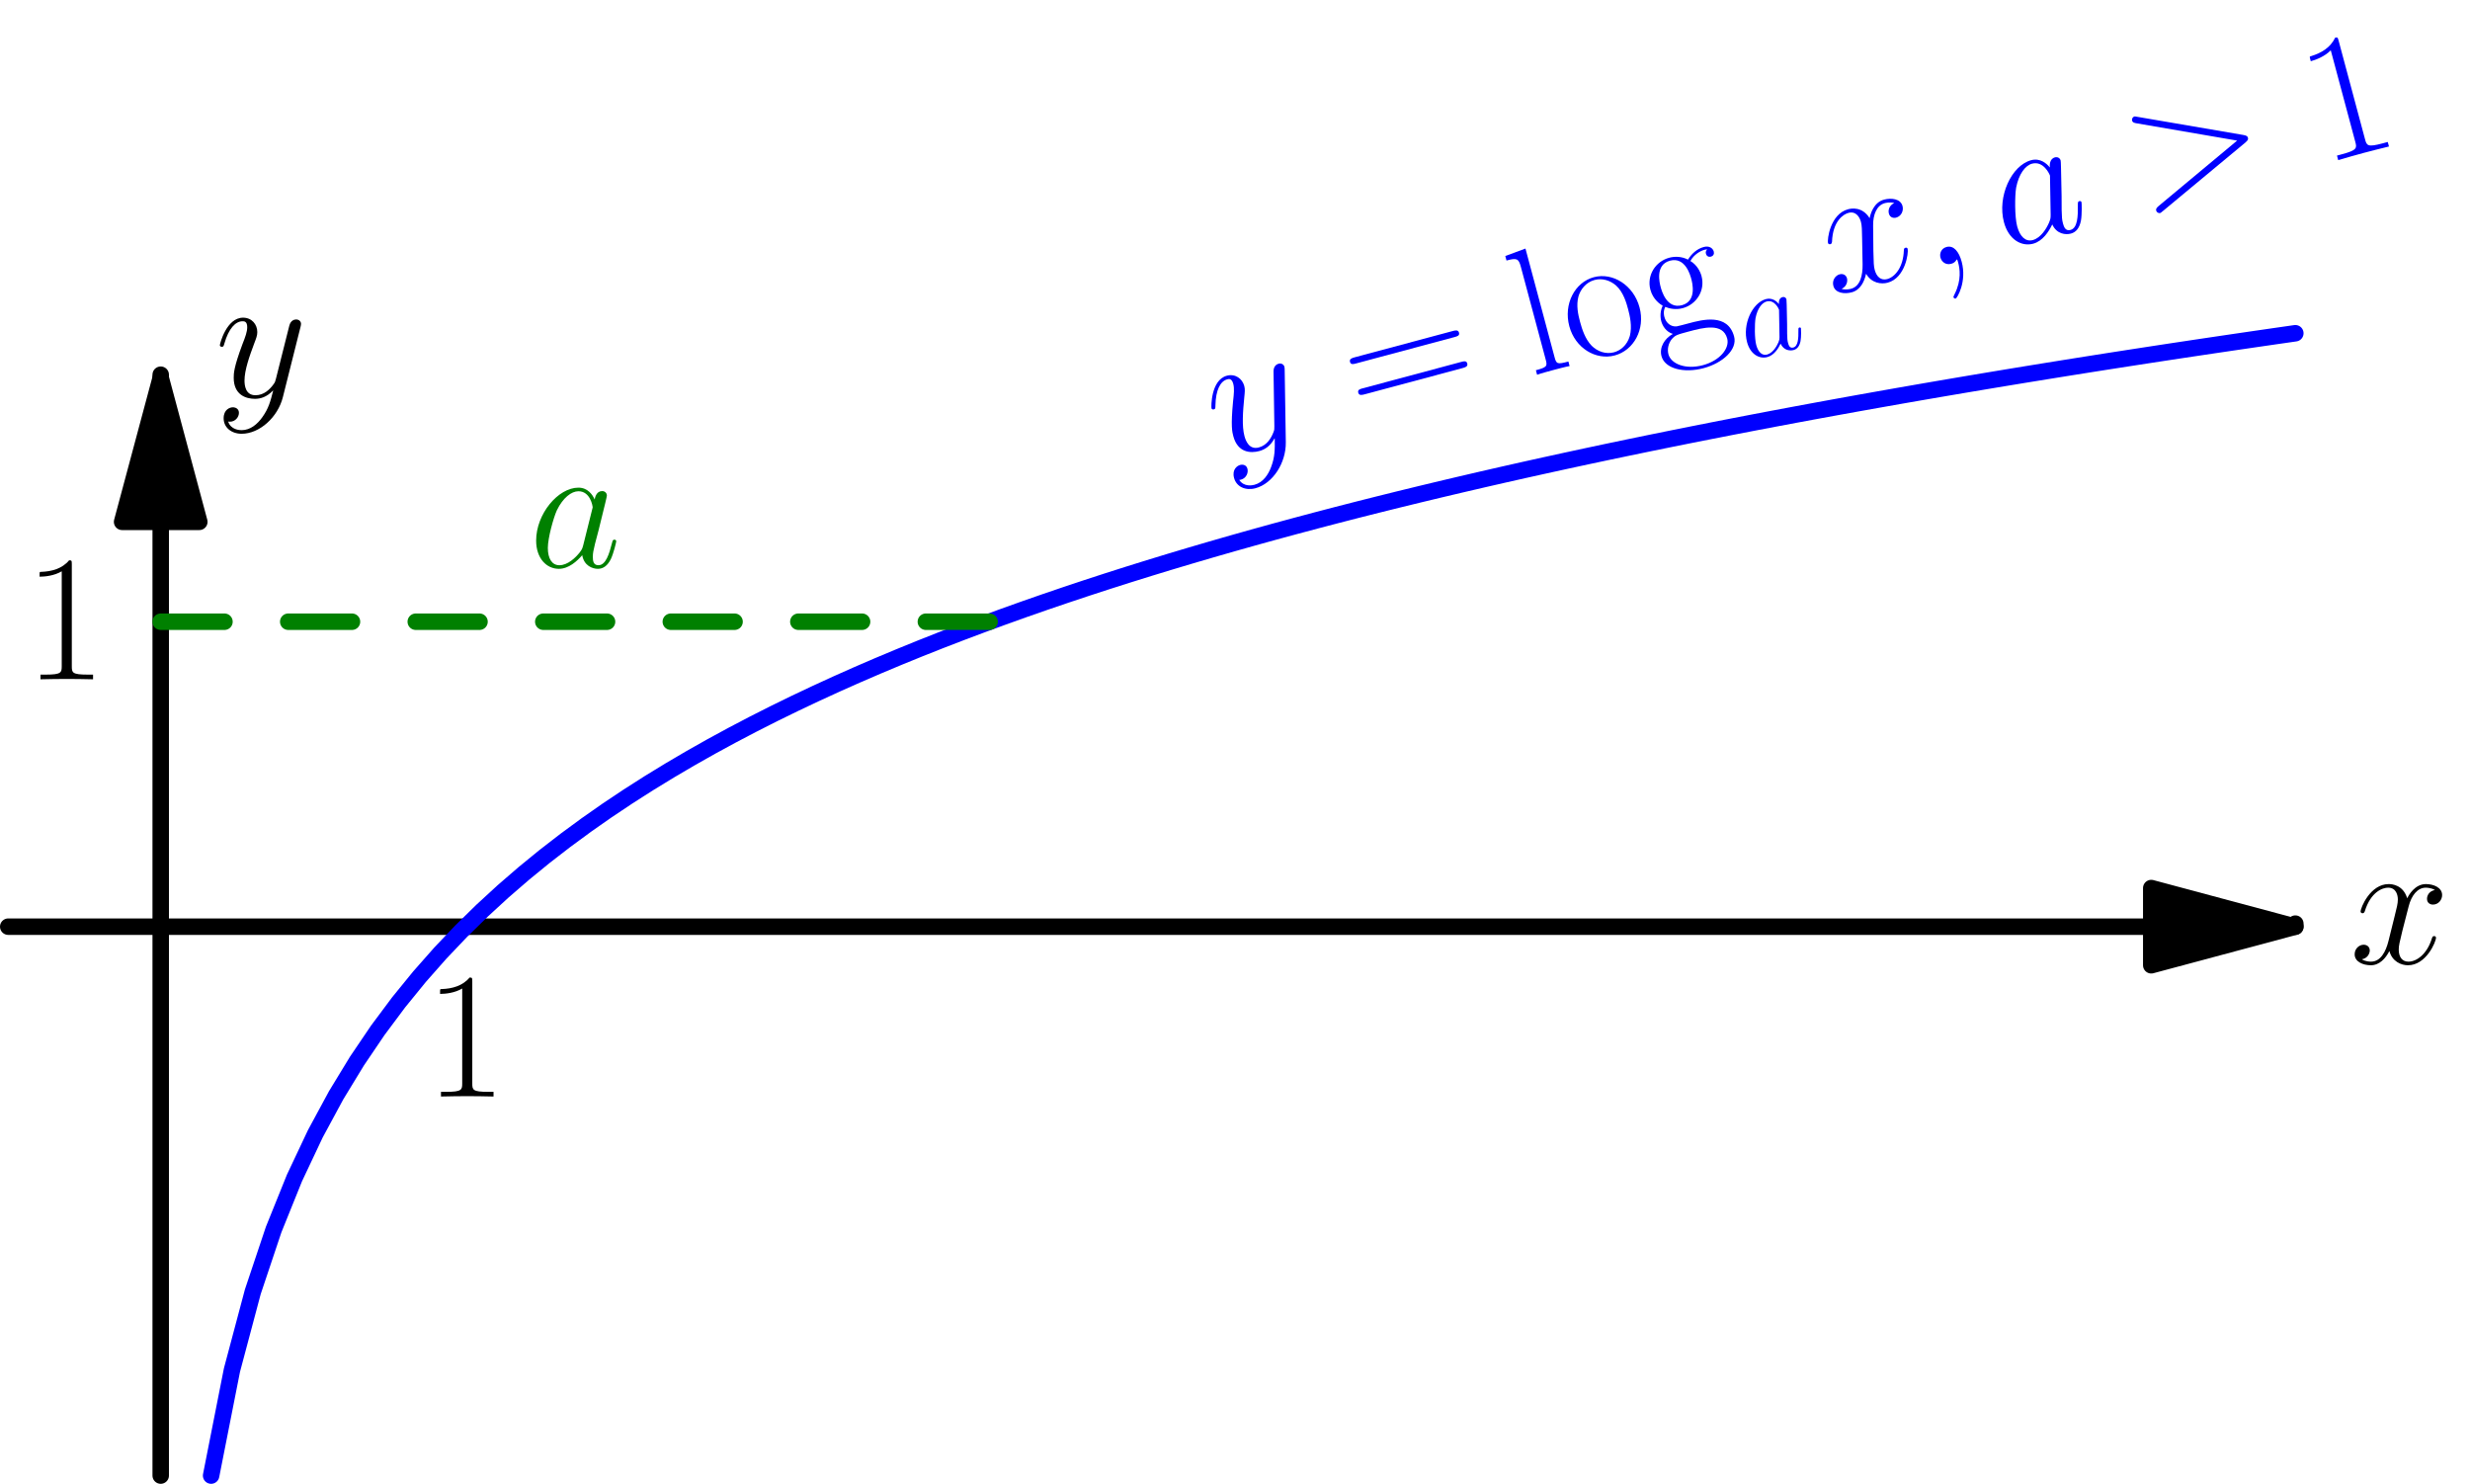
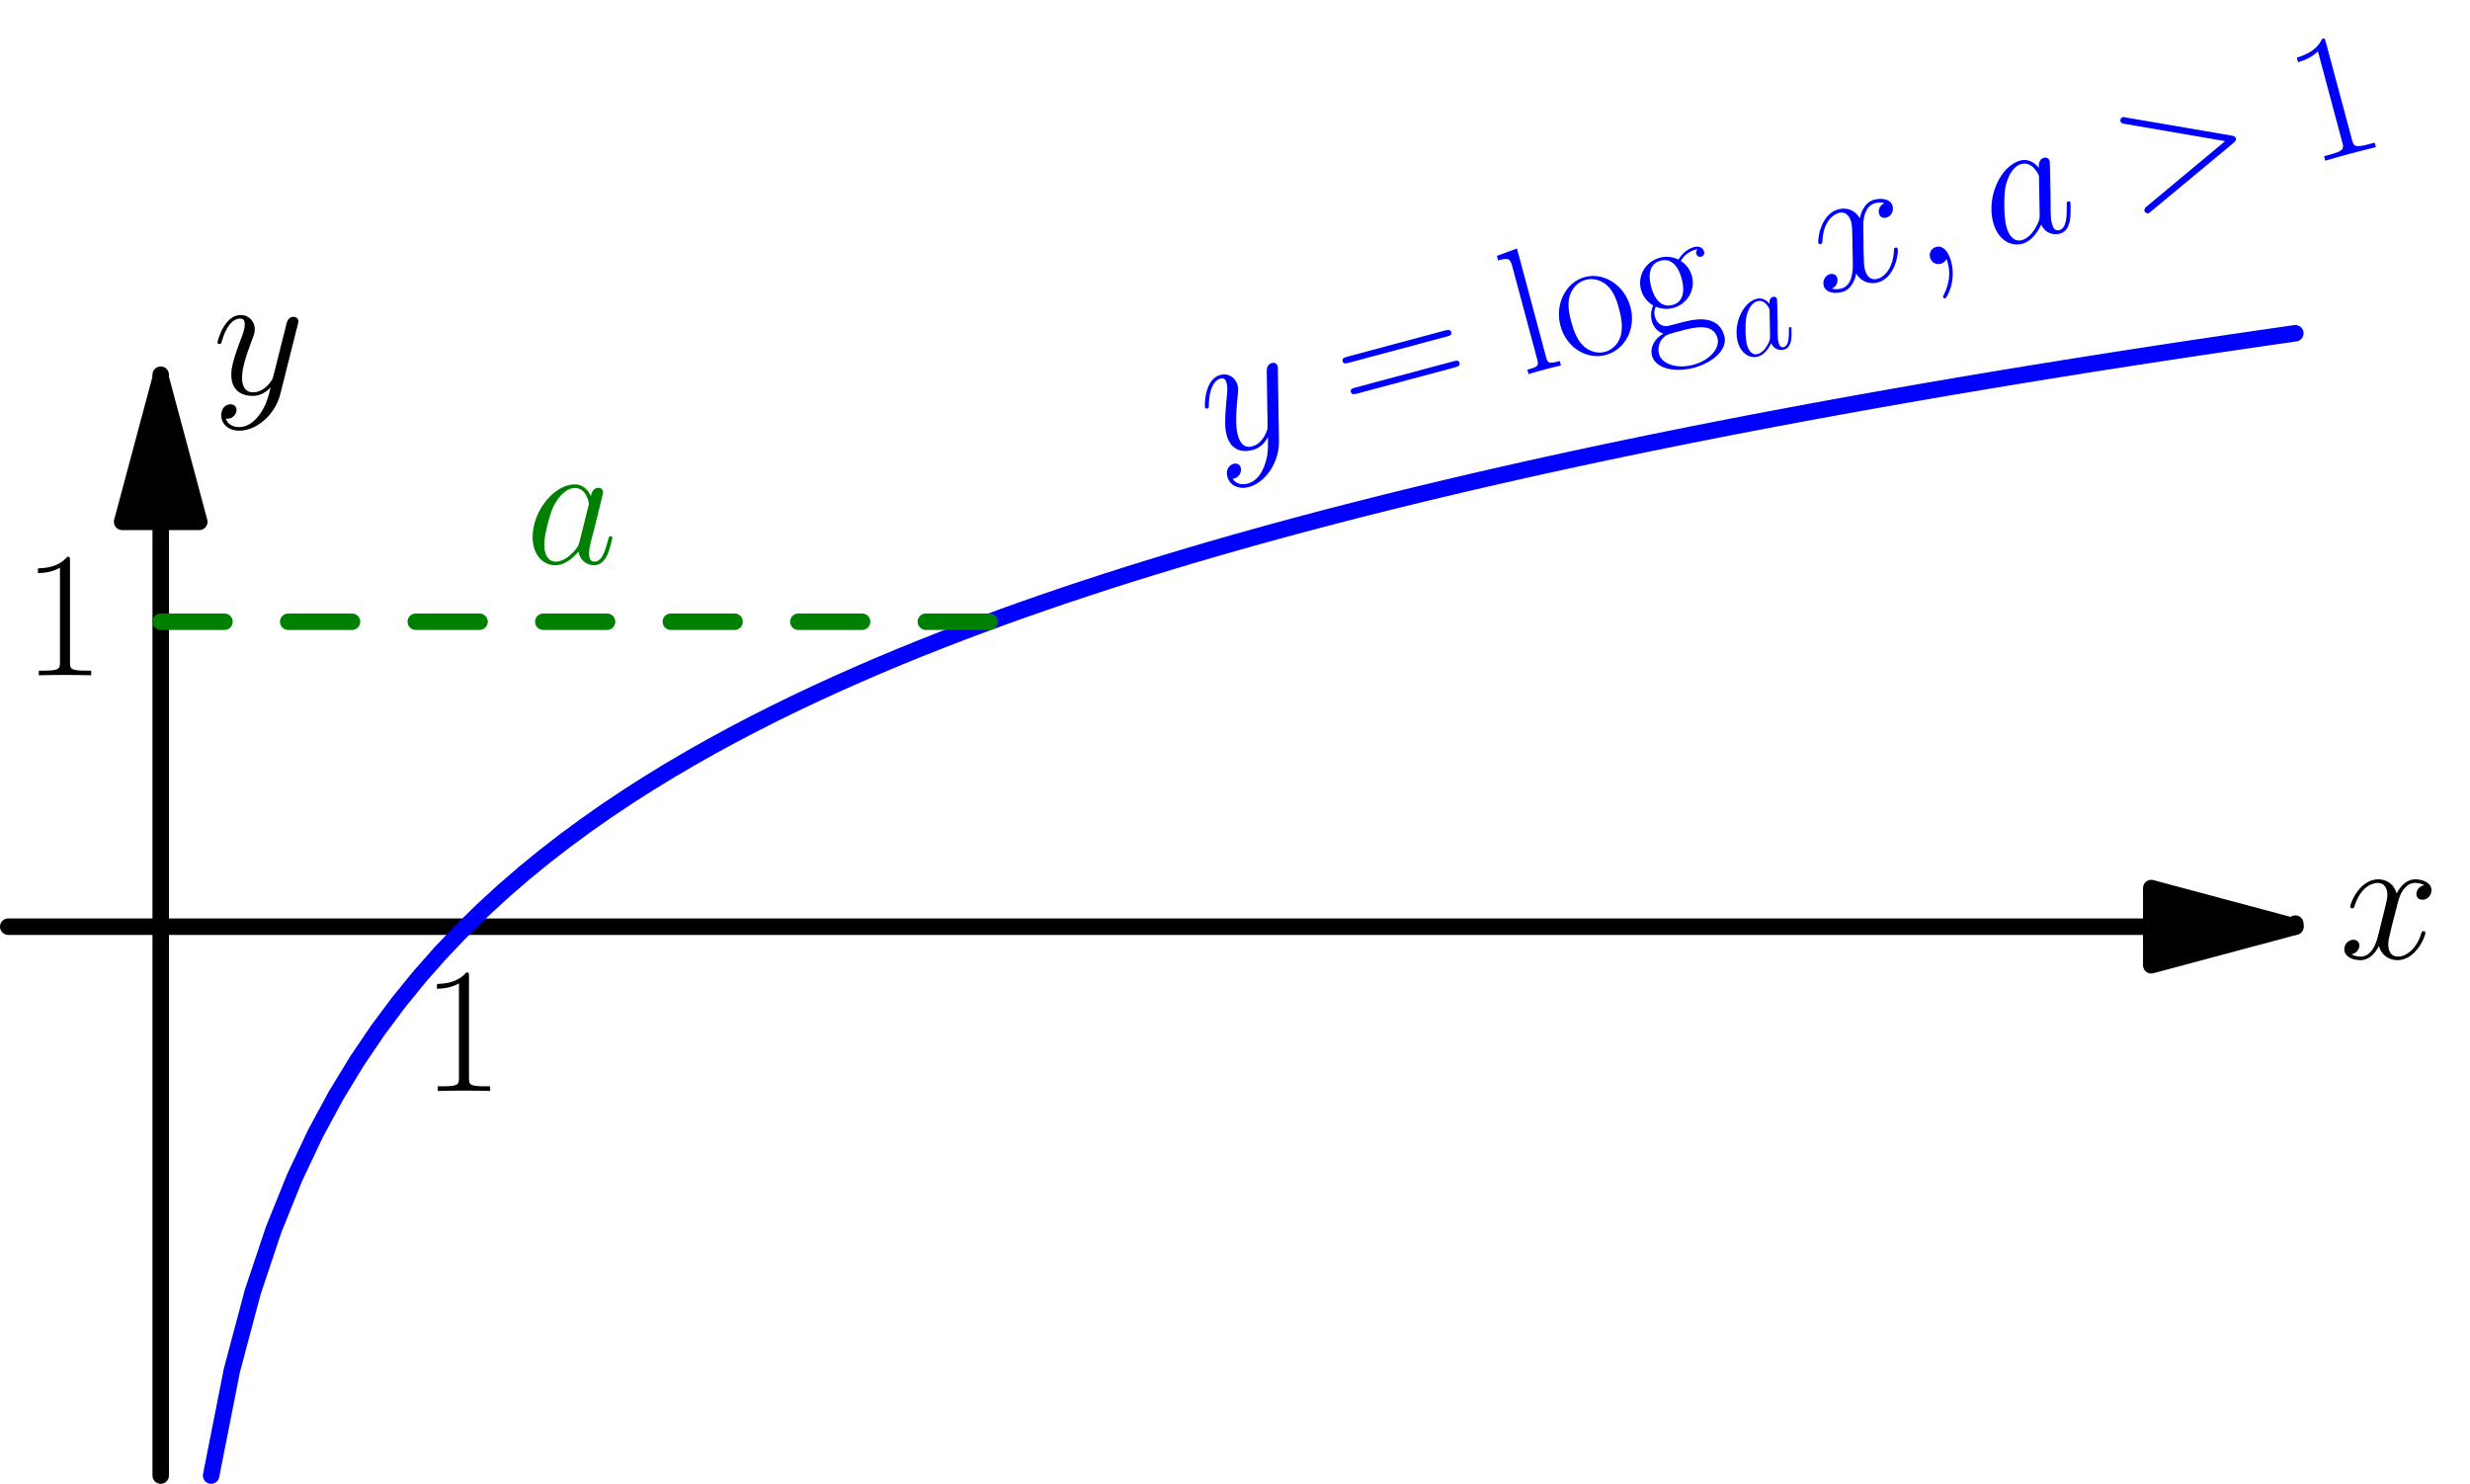
- <svg xmlns="http://www.w3.org/2000/svg" xmlns:xlink="http://www.w3.org/1999/xlink" height="204.341pt" version="1.1" viewBox="56.409 53.858 340.158 204.341" width="340.158pt">
+ <svg xmlns="http://www.w3.org/2000/svg" xmlns:xlink="http://www.w3.org/1999/xlink" height="205.107pt" version="1.1" viewBox="56.621 54.06 341.433 205.107" width="341.433pt">
  <defs>
-     <path d="M4.852 0.1C4.852 -1.344 4.379 -2.413 3.359 -2.413C2.563 -2.413 2.165 -1.766 2.165 -1.219S2.538 0 3.384 0C3.707 0 3.981 -0.1 4.205 -0.323C4.254 -0.373 4.279 -0.373 4.304 -0.373C4.354 -0.373 4.354 -0.025 4.354 0.1C4.354 0.921 4.205 2.538 2.762 4.155C2.488 4.454 2.488 4.503 2.488 4.553C2.488 4.677 2.612 4.802 2.737 4.802C2.936 4.802 4.852 2.961 4.852 0.1Z" id="g0-59" />
-     <path d="M16.396 -5.673C16.869 -5.897 16.893 -6.046 16.893 -6.22C16.893 -6.369 16.844 -6.543 16.396 -6.742L2.936 -12.938C2.612 -13.087 2.563 -13.112 2.513 -13.112C2.214 -13.112 2.04 -12.863 2.04 -12.664C2.04 -12.365 2.239 -12.266 2.563 -12.117L15.351 -6.22L2.538 -0.299C2.04 -0.075 2.04 0.1 2.04 0.249C2.04 0.448 2.214 0.697 2.513 0.697C2.563 0.697 2.588 0.672 2.936 0.522L16.396 -5.673Z" id="g0-62" />
-     <path d="M7.489 -2.961C7.364 -2.538 7.364 -2.488 7.016 -2.015C6.469 -1.319 5.374 -0.249 4.205 -0.249C3.185 -0.249 2.612 -1.169 2.612 -2.637C2.612 -4.006 3.384 -6.792 3.856 -7.837C4.702 -9.579 5.872 -10.475 6.842 -10.475C8.484 -10.475 8.808 -8.434 8.808 -8.235C8.808 -8.21 8.733 -7.887 8.708 -7.837L7.489 -2.961ZM9.081 -9.33C8.808 -9.977 8.136 -10.972 6.842 -10.972C4.031 -10.972 0.995 -7.34 0.995 -3.657C0.995 -1.194 2.438 0.249 4.13 0.249C5.498 0.249 6.668 -0.821 7.364 -1.642C7.613 -0.174 8.783 0.249 9.529 0.249S10.873 -0.199 11.32 -1.095C11.719 -1.941 12.067 -3.458 12.067 -3.558C12.067 -3.682 11.967 -3.782 11.818 -3.782C11.594 -3.782 11.569 -3.657 11.47 -3.284C11.097 -1.816 10.624 -0.249 9.604 -0.249C8.882 -0.249 8.832 -0.896 8.832 -1.393C8.832 -1.966 8.907 -2.239 9.131 -3.21C9.305 -3.832 9.43 -4.379 9.629 -5.1C10.549 -8.832 10.773 -9.728 10.773 -9.877C10.773 -10.226 10.499 -10.499 10.126 -10.499C9.33 -10.499 9.131 -9.629 9.081 -9.33Z" id="g0-97" />
-     <path d="M11.793 -10.151C10.997 -10.002 10.698 -9.405 10.698 -8.932C10.698 -8.335 11.171 -8.136 11.519 -8.136C12.266 -8.136 12.788 -8.783 12.788 -9.454C12.788 -10.499 11.594 -10.972 10.549 -10.972C9.031 -10.972 8.186 -9.479 7.962 -9.007C7.389 -10.873 5.847 -10.972 5.399 -10.972C2.861 -10.972 1.518 -7.713 1.518 -7.165C1.518 -7.066 1.617 -6.942 1.791 -6.942C1.99 -6.942 2.04 -7.091 2.09 -7.19C2.936 -9.952 4.603 -10.475 5.324 -10.475C6.444 -10.475 6.668 -9.43 6.668 -8.832C6.668 -8.285 6.519 -7.713 6.22 -6.519L5.374 -3.11C5.001 -1.617 4.279 -0.249 2.961 -0.249C2.836 -0.249 2.214 -0.249 1.692 -0.572C2.588 -0.746 2.787 -1.493 2.787 -1.791C2.787 -2.289 2.413 -2.588 1.941 -2.588C1.344 -2.588 0.697 -2.065 0.697 -1.269C0.697 -0.224 1.866 0.249 2.936 0.249C4.13 0.249 4.976 -0.697 5.498 -1.717C5.897 -0.249 7.141 0.249 8.061 0.249C10.599 0.249 11.942 -3.01 11.942 -3.558C11.942 -3.682 11.843 -3.782 11.694 -3.782C11.47 -3.782 11.445 -3.657 11.37 -3.458C10.698 -1.269 9.255 -0.249 8.136 -0.249C7.265 -0.249 6.792 -0.896 6.792 -1.916C6.792 -2.463 6.892 -2.861 7.29 -4.503L8.161 -7.887C8.534 -9.38 9.38 -10.475 10.524 -10.475C10.574 -10.475 11.271 -10.475 11.793 -10.151Z" id="g0-120" />
-     <path d="M6.543 2.787C5.872 3.732 4.901 4.578 3.682 4.578C3.384 4.578 2.189 4.528 1.816 3.384C1.891 3.409 2.015 3.409 2.065 3.409C2.811 3.409 3.309 2.762 3.309 2.189S2.836 1.418 2.463 1.418C2.065 1.418 1.194 1.717 1.194 2.936C1.194 4.205 2.264 5.076 3.682 5.076C6.17 5.076 8.683 2.787 9.38 0.025L11.818 -9.678C11.843 -9.803 11.893 -9.952 11.893 -10.101C11.893 -10.475 11.594 -10.723 11.221 -10.723C10.997 -10.723 10.475 -10.624 10.275 -9.877L8.434 -2.563C8.31 -2.115 8.31 -2.065 8.111 -1.791C7.613 -1.095 6.792 -0.249 5.598 -0.249C4.205 -0.249 4.08 -1.617 4.08 -2.289C4.08 -3.707 4.752 -5.623 5.424 -7.414C5.698 -8.136 5.847 -8.484 5.847 -8.982C5.847 -10.027 5.1 -10.972 3.881 -10.972C1.592 -10.972 0.672 -7.364 0.672 -7.165C0.672 -7.066 0.771 -6.942 0.945 -6.942C1.169 -6.942 1.194 -7.041 1.294 -7.389C1.891 -9.479 2.836 -10.475 3.807 -10.475C4.031 -10.475 4.454 -10.475 4.454 -9.653C4.454 -9.007 4.18 -8.285 3.807 -7.34C2.588 -4.08 2.588 -3.259 2.588 -2.662C2.588 -0.299 4.279 0.249 5.523 0.249C6.245 0.249 7.141 0.025 8.011 -0.896L8.036 -0.871C7.663 0.597 7.414 1.567 6.543 2.787Z" id="g0-121" />
-     <use id="g2-97" transform="scale(0.694534)" xlink:href="#g0-97" />
-     <path d="M6.618 -15.898C6.618 -16.421 6.593 -16.446 6.245 -16.446C5.275 -15.276 3.807 -14.903 2.413 -14.853C2.339 -14.853 2.214 -14.853 2.189 -14.804S2.165 -14.704 2.165 -14.182C2.936 -14.182 4.23 -14.331 5.225 -14.928V-1.816C5.225 -0.945 5.175 -0.647 3.035 -0.647H2.289V0C3.483 -0.025 4.727 -0.05 5.921 -0.05S8.36 -0.025 9.554 0V-0.647H8.808C6.668 -0.647 6.618 -0.921 6.618 -1.816V-15.898Z" id="g1-49" />
-     <path d="M15.998 -7.986C16.371 -7.986 16.744 -7.986 16.744 -8.409C16.744 -8.857 16.321 -8.857 15.898 -8.857H1.99C1.567 -8.857 1.144 -8.857 1.144 -8.409C1.144 -7.986 1.518 -7.986 1.891 -7.986H15.998ZM15.898 -3.558C16.321 -3.558 16.744 -3.558 16.744 -4.006C16.744 -4.429 16.371 -4.429 15.998 -4.429H1.891C1.518 -4.429 1.144 -4.429 1.144 -4.006C1.144 -3.558 1.567 -3.558 1.99 -3.558H15.898Z" id="g1-61" />
-     <path d="M2.762 -4.478C3.234 -4.105 4.055 -3.682 5.051 -3.682C7.016 -3.682 8.708 -5.225 8.708 -7.29C8.708 -7.937 8.509 -8.932 7.763 -9.703C8.459 -10.45 9.479 -10.698 10.052 -10.698C10.151 -10.698 10.3 -10.698 10.425 -10.624C10.325 -10.599 10.101 -10.499 10.101 -10.101C10.101 -9.778 10.325 -9.554 10.649 -9.554C11.022 -9.554 11.221 -9.803 11.221 -10.126C11.221 -10.599 10.848 -11.097 10.052 -11.097C9.056 -11.097 8.186 -10.624 7.489 -9.977C6.742 -10.649 5.847 -10.897 5.051 -10.897C3.085 -10.897 1.393 -9.355 1.393 -7.29C1.393 -5.872 2.214 -4.976 2.463 -4.727C1.717 -3.856 1.717 -2.836 1.717 -2.712C1.717 -2.065 1.966 -1.12 2.811 -0.597C1.518 -0.274 0.498 0.722 0.498 1.966C0.498 3.757 2.861 5.076 5.698 5.076C8.434 5.076 10.897 3.807 10.897 1.941C10.897 -1.443 7.215 -1.443 5.299 -1.443C4.727 -1.443 3.707 -1.443 3.583 -1.468C2.811 -1.592 2.289 -2.289 2.289 -3.16C2.289 -3.384 2.289 -3.931 2.762 -4.478ZM5.051 -4.105C2.861 -4.105 2.861 -6.792 2.861 -7.29S2.861 -10.475 5.051 -10.475S7.24 -7.787 7.24 -7.29S7.24 -4.105 5.051 -4.105ZM5.698 4.653C3.21 4.653 1.493 3.334 1.493 1.966C1.493 1.194 1.916 0.473 2.463 0.075C3.085 -0.348 3.334 -0.348 5.026 -0.348C7.066 -0.348 9.902 -0.348 9.902 1.966C9.902 3.334 8.186 4.653 5.698 4.653Z" id="g1-103" />
-     <path d="M3.807 -17.267L0.846 -16.993V-16.346C2.314 -16.346 2.538 -16.197 2.538 -15.003V-1.717C2.538 -0.771 2.438 -0.647 0.846 -0.647V0C1.443 -0.05 2.538 -0.05 3.16 -0.05C3.807 -0.05 4.901 -0.05 5.498 0V-0.647C3.906 -0.647 3.807 -0.746 3.807 -1.717V-17.267Z" id="g1-108" />
-     <path d="M10.723 -5.324C10.723 -8.509 8.409 -10.997 5.698 -10.997S0.672 -8.509 0.672 -5.324C0.672 -2.189 2.986 0.199 5.698 0.199S10.723 -2.189 10.723 -5.324ZM5.698 -0.249C4.528 -0.249 3.533 -0.945 2.961 -1.916C2.339 -3.035 2.264 -4.429 2.264 -5.523C2.264 -6.568 2.314 -7.862 2.961 -8.982C3.458 -9.803 4.429 -10.599 5.698 -10.599C6.817 -10.599 7.763 -9.977 8.36 -9.106C9.131 -7.937 9.131 -6.295 9.131 -5.523C9.131 -4.553 9.081 -3.06 8.409 -1.866C7.713 -0.722 6.643 -0.249 5.698 -0.249Z" id="g1-111" />
+     <path d="M3.357 0.069C3.357 -0.93 3.03 -1.67 2.324 -1.67C1.773 -1.67 1.498 -1.222 1.498 -0.844S1.756 0 2.341 0C2.565 0 2.754 -0.069 2.909 -0.224C2.944 -0.258 2.961 -0.258 2.978 -0.258C3.013 -0.258 3.013 -0.017 3.013 0.069C3.013 0.637 2.909 1.756 1.911 2.875C1.722 3.082 1.722 3.116 1.722 3.15C1.722 3.236 1.808 3.323 1.894 3.323C2.031 3.323 3.357 2.049 3.357 0.069Z" id="g0-59" />
+     <path d="M11.345 -3.925C11.672 -4.08 11.689 -4.183 11.689 -4.304C11.689 -4.407 11.655 -4.528 11.345 -4.665L2.031 -8.952C1.808 -9.055 1.773 -9.073 1.739 -9.073C1.532 -9.073 1.412 -8.9 1.412 -8.763C1.412 -8.556 1.549 -8.487 1.773 -8.384L10.622 -4.304L1.756 -0.207C1.412 -0.052 1.412 0.069 1.412 0.172C1.412 0.31 1.532 0.482 1.739 0.482C1.773 0.482 1.79 0.465 2.031 0.362L11.345 -3.925Z" id="g0-62" />
+     <path d="M5.182 -2.049C5.096 -1.756 5.096 -1.722 4.855 -1.394C4.476 -0.912 3.719 -0.172 2.909 -0.172C2.204 -0.172 1.808 -0.809 1.808 -1.825C1.808 -2.772 2.341 -4.7 2.668 -5.423C3.254 -6.628 4.063 -7.248 4.734 -7.248C5.87 -7.248 6.094 -5.836 6.094 -5.698C6.094 -5.681 6.043 -5.457 6.025 -5.423L5.182 -2.049ZM6.284 -6.456C6.094 -6.903 5.629 -7.592 4.734 -7.592C2.789 -7.592 0.689 -5.079 0.689 -2.531C0.689 -0.826 1.687 0.172 2.858 0.172C3.805 0.172 4.614 -0.568 5.096 -1.136C5.268 -0.121 6.077 0.172 6.594 0.172S7.523 -0.138 7.833 -0.757C8.108 -1.343 8.349 -2.393 8.349 -2.462C8.349 -2.548 8.281 -2.617 8.177 -2.617C8.022 -2.617 8.005 -2.531 7.936 -2.272C7.678 -1.257 7.351 -0.172 6.645 -0.172C6.146 -0.172 6.111 -0.62 6.111 -0.964C6.111 -1.36 6.163 -1.549 6.318 -2.221C6.439 -2.651 6.525 -3.03 6.662 -3.529C7.299 -6.111 7.454 -6.731 7.454 -6.835C7.454 -7.076 7.265 -7.265 7.007 -7.265C6.456 -7.265 6.318 -6.662 6.284 -6.456Z" id="g0-97" />
+     <path d="M8.16 -7.024C7.609 -6.921 7.403 -6.507 7.403 -6.18C7.403 -5.767 7.73 -5.629 7.971 -5.629C8.487 -5.629 8.849 -6.077 8.849 -6.542C8.849 -7.265 8.022 -7.592 7.299 -7.592C6.249 -7.592 5.664 -6.559 5.509 -6.232C5.113 -7.523 4.046 -7.592 3.736 -7.592C1.98 -7.592 1.05 -5.337 1.05 -4.958C1.05 -4.889 1.119 -4.803 1.24 -4.803C1.377 -4.803 1.412 -4.906 1.446 -4.975C2.031 -6.886 3.185 -7.248 3.684 -7.248C4.459 -7.248 4.614 -6.525 4.614 -6.111C4.614 -5.733 4.51 -5.337 4.304 -4.51L3.719 -2.152C3.46 -1.119 2.961 -0.172 2.049 -0.172C1.963 -0.172 1.532 -0.172 1.171 -0.396C1.79 -0.516 1.928 -1.033 1.928 -1.24C1.928 -1.584 1.67 -1.79 1.343 -1.79C0.93 -1.79 0.482 -1.429 0.482 -0.878C0.482 -0.155 1.291 0.172 2.031 0.172C2.858 0.172 3.443 -0.482 3.805 -1.188C4.08 -0.172 4.941 0.172 5.578 0.172C7.334 0.172 8.263 -2.083 8.263 -2.462C8.263 -2.548 8.195 -2.617 8.091 -2.617C7.936 -2.617 7.919 -2.531 7.867 -2.393C7.403 -0.878 6.404 -0.172 5.629 -0.172C5.027 -0.172 4.7 -0.62 4.7 -1.326C4.7 -1.704 4.769 -1.98 5.044 -3.116L5.647 -5.457C5.905 -6.49 6.49 -7.248 7.282 -7.248C7.317 -7.248 7.799 -7.248 8.16 -7.024Z" id="g0-120" />
+     <path d="M4.528 1.928C4.063 2.582 3.391 3.168 2.548 3.168C2.341 3.168 1.515 3.133 1.257 2.341C1.308 2.359 1.394 2.359 1.429 2.359C1.945 2.359 2.29 1.911 2.29 1.515S1.963 0.981 1.704 0.981C1.429 0.981 0.826 1.188 0.826 2.031C0.826 2.909 1.567 3.512 2.548 3.512C4.269 3.512 6.008 1.928 6.49 0.017L8.177 -6.697C8.195 -6.783 8.229 -6.886 8.229 -6.989C8.229 -7.248 8.022 -7.42 7.764 -7.42C7.609 -7.42 7.248 -7.351 7.11 -6.835L5.836 -1.773C5.75 -1.463 5.75 -1.429 5.612 -1.24C5.268 -0.757 4.7 -0.172 3.873 -0.172C2.909 -0.172 2.823 -1.119 2.823 -1.584C2.823 -2.565 3.288 -3.891 3.753 -5.13C3.942 -5.629 4.046 -5.87 4.046 -6.215C4.046 -6.938 3.529 -7.592 2.686 -7.592C1.102 -7.592 0.465 -5.096 0.465 -4.958C0.465 -4.889 0.534 -4.803 0.654 -4.803C0.809 -4.803 0.826 -4.872 0.895 -5.113C1.308 -6.559 1.963 -7.248 2.634 -7.248C2.789 -7.248 3.082 -7.248 3.082 -6.68C3.082 -6.232 2.892 -5.733 2.634 -5.079C1.79 -2.823 1.79 -2.255 1.79 -1.842C1.79 -0.207 2.961 0.172 3.822 0.172C4.321 0.172 4.941 0.017 5.543 -0.62L5.561 -0.603C5.302 0.413 5.13 1.085 4.528 1.928Z" id="g0-121" />
+     <use id="g1-59" transform="scale(1.43982)" xlink:href="#g0-59" />
+     <use id="g1-62" transform="scale(1.43982)" xlink:href="#g0-62" />
+     <use id="g1-97" transform="scale(1.43982)" xlink:href="#g0-97" />
+     <use id="g1-120" transform="scale(1.43982)" xlink:href="#g0-120" />
+     <use id="g1-121" transform="scale(1.43982)" xlink:href="#g0-121" />
+     <path d="M6.593 -15.839C6.593 -16.36 6.569 -16.384 6.222 -16.384C5.255 -15.219 3.792 -14.847 2.404 -14.798C2.33 -14.798 2.206 -14.798 2.181 -14.748S2.156 -14.649 2.156 -14.129C2.925 -14.129 4.214 -14.277 5.205 -14.872V-1.809C5.205 -0.942 5.156 -0.644 3.024 -0.644H2.28V0C3.47 -0.025 4.71 -0.05 5.899 -0.05S8.328 -0.025 9.518 0V-0.644H8.775C6.643 -0.644 6.593 -0.917 6.593 -1.809V-15.839Z" id="g2-49" />
+     <path d="M15.938 -7.957C16.31 -7.957 16.682 -7.957 16.682 -8.378C16.682 -8.824 16.26 -8.824 15.839 -8.824H1.983C1.562 -8.824 1.14 -8.824 1.14 -8.378C1.14 -7.957 1.512 -7.957 1.884 -7.957H15.938ZM15.839 -3.545C16.26 -3.545 16.682 -3.545 16.682 -3.991C16.682 -4.412 16.31 -4.412 15.938 -4.412H1.884C1.512 -4.412 1.14 -4.412 1.14 -3.991C1.14 -3.545 1.562 -3.545 1.983 -3.545H15.839Z" id="g2-61" />
+     <path d="M2.751 -4.462C3.222 -4.09 4.04 -3.668 5.032 -3.668C6.99 -3.668 8.675 -5.205 8.675 -7.263C8.675 -7.907 8.477 -8.899 7.734 -9.667C8.428 -10.411 9.444 -10.658 10.014 -10.658C10.113 -10.658 10.262 -10.658 10.386 -10.584C10.287 -10.559 10.063 -10.46 10.063 -10.063C10.063 -9.741 10.287 -9.518 10.609 -9.518C10.981 -9.518 11.179 -9.766 11.179 -10.088C11.179 -10.559 10.807 -11.055 10.014 -11.055C9.022 -11.055 8.155 -10.584 7.461 -9.94C6.717 -10.609 5.825 -10.857 5.032 -10.857C3.074 -10.857 1.388 -9.32 1.388 -7.263C1.388 -5.85 2.206 -4.957 2.454 -4.71C1.71 -3.842 1.71 -2.826 1.71 -2.702C1.71 -2.057 1.958 -1.115 2.801 -0.595C1.512 -0.273 0.496 0.719 0.496 1.958C0.496 3.743 2.851 5.057 5.676 5.057C8.403 5.057 10.857 3.792 10.857 1.933C10.857 -1.438 7.188 -1.438 5.28 -1.438C4.71 -1.438 3.693 -1.438 3.569 -1.462C2.801 -1.586 2.28 -2.28 2.28 -3.148C2.28 -3.371 2.28 -3.916 2.751 -4.462ZM5.032 -4.09C2.851 -4.09 2.851 -6.767 2.851 -7.263S2.851 -10.435 5.032 -10.435S7.213 -7.758 7.213 -7.263S7.213 -4.09 5.032 -4.09ZM5.676 4.635C3.198 4.635 1.487 3.321 1.487 1.958C1.487 1.19 1.909 0.471 2.454 0.074C3.074 -0.347 3.321 -0.347 5.007 -0.347C7.04 -0.347 9.865 -0.347 9.865 1.958C9.865 3.321 8.155 4.635 5.676 4.635Z" id="g2-103" />
+     <path d="M3.792 -17.202L0.843 -16.93V-16.285C2.305 -16.285 2.528 -16.136 2.528 -14.947V-1.71C2.528 -0.768 2.429 -0.644 0.843 -0.644V0C1.438 -0.05 2.528 -0.05 3.148 -0.05C3.792 -0.05 4.883 -0.05 5.478 0V-0.644C3.892 -0.644 3.792 -0.744 3.792 -1.71V-17.202Z" id="g2-108" />
+     <path d="M10.683 -5.304C10.683 -8.477 8.378 -10.956 5.676 -10.956S0.669 -8.477 0.669 -5.304C0.669 -2.181 2.974 0.198 5.676 0.198S10.683 -2.181 10.683 -5.304ZM5.676 -0.248C4.511 -0.248 3.52 -0.942 2.95 -1.909C2.33 -3.024 2.256 -4.412 2.256 -5.503C2.256 -6.544 2.305 -7.833 2.95 -8.948C3.445 -9.766 4.412 -10.559 5.676 -10.559C6.792 -10.559 7.734 -9.94 8.328 -9.072C9.097 -7.907 9.097 -6.271 9.097 -5.503C9.097 -4.536 9.047 -3.049 8.378 -1.859C7.684 -0.719 6.618 -0.248 5.676 -0.248Z" id="g2-111" />
  </defs>
-   <g id="page1" transform="matrix(0.996264 0 0 0.996264 0 0)">
+   <g id="page1">
    <g transform="matrix(1 0 0 1 78.8358 182.153)">
      <path d="M 275.157 0L -21.077 -0" fill="none" stroke="#000000" stroke-linecap="round" stroke-linejoin="round" stroke-miterlimit="10.037" stroke-width="2.276" />
    </g>
    <g transform="matrix(1 0 0 1 78.8358 182.153)">
-       <path d="M 295.073 0L 275.157 -5.337L 275.157 5.337L 295.073 0Z" fill="#000000" />
+       <path d="M 295.073 -1.42084e-15L 275.157 -5.337L 275.157 5.337L 295.073 -1.42084e-15Z" fill="#000000" />
    </g>
    <g transform="matrix(1 0 0 1 78.8358 182.153)">
-       <path d="M 295.073 0L 275.157 -5.337L 275.157 5.337L 295.073 0Z" fill="none" stroke="#000000" stroke-linecap="round" stroke-linejoin="round" stroke-miterlimit="10.037" stroke-width="2.276" />
+       <path d="M 295.073 -1.42084e-15L 275.157 -5.337L 275.157 5.337L 295.073 -1.42084e-15Z" fill="none" stroke="#000000" stroke-linecap="round" stroke-linejoin="round" stroke-miterlimit="10.037" stroke-width="2.276" />
    </g>
    <g transform="matrix(1 0 0 1 78.8358 182.153)">
      <path d="M 295.073 0L 295.073 -0.422" fill="none" stroke="#000000" stroke-linecap="round" stroke-linejoin="round" stroke-miterlimit="10.037" stroke-width="2.276" />
    </g>
-     <use x="381.413" xlink:href="#g0-120" y="187.238" />
+     <use x="379.988" xlink:href="#g1-120" y="186.539" />
    <g transform="matrix(1 0 0 1 78.8358 182.153)">
      <path d="M 0 -55.959L 0 75.876" fill="none" stroke="#000000" stroke-linecap="round" stroke-linejoin="round" stroke-miterlimit="10.037" stroke-width="2.276" />
    </g>
    <g transform="matrix(1 0 0 1 78.8358 182.153)">
-       <path d="M 0 -75.876L -5.337 -55.959L 5.337 -55.959L 0 -75.876Z" fill="#000000" />
+       <path d="M -1.73252e-15 -75.876L -5.337 -55.959L 5.337 -55.959L -1.73252e-15 -75.876Z" fill="#000000" />
    </g>
    <g transform="matrix(1 0 0 1 78.8358 182.153)">
-       <path d="M 0 -75.876L -5.337 -55.959L 5.337 -55.959L 0 -75.876Z" fill="none" stroke="#000000" stroke-linecap="round" stroke-linejoin="round" stroke-miterlimit="10.037" stroke-width="2.276" />
+       <path d="M -1.73252e-15 -75.876L -5.337 -55.959L 5.337 -55.959L -1.73252e-15 -75.876Z" fill="none" stroke="#000000" stroke-linecap="round" stroke-linejoin="round" stroke-miterlimit="10.037" stroke-width="2.276" />
    </g>
    <g transform="matrix(1 0 0 1 78.8358 182.153)">
      <path d="M 0 -75.876L 0 -76.298" fill="none" stroke="#000000" stroke-linecap="round" stroke-linejoin="round" stroke-miterlimit="10.037" stroke-width="2.276" />
    </g>
-     <use x="86.34" xlink:href="#g0-121" y="108.943" />
+     <use x="86.017" xlink:href="#g1-121" y="108.536" />
    <g transform="matrix(1 0 0 1 78.8358 182.153)">
      <path d="M 6.968 75.876L 9.849 61.289L 12.73 50.472L 15.611 41.872L 18.492 34.733L 21.373 28.63L 24.254 23.299L 27.135 18.568L 30.016 14.314L 32.897 10.451L 35.779 6.912L 38.66 3.647L 41.541 0.617L 44.422 -2.209L 47.303 -4.858L 50.184 -7.351L 53.065 -9.704L 55.946 -11.932L 58.827 -14.049L 61.708 -16.065L 64.589 -17.988L 67.47 -19.828L 70.351 -21.59L 73.232 -23.282L 76.113 -24.909L 78.994 -26.475L 81.875 -27.985L 84.756 -29.443L 87.638 -30.852L 90.519 -32.215L 93.4 -33.536L 96.281 -34.817L 99.162 -36.06L 102.043 -37.267L 104.924 -38.441L 107.805 -39.582L 110.686 -40.694L 113.567 -41.777L 116.448 -42.833L 119.329 -43.864L 122.21 -44.869L 125.091 -45.851L 127.972 -46.811L 130.853 -47.75L 133.734 -48.668L 136.615 -49.566L 139.496 -50.446L 142.378 -51.308L 145.259 -52.152L 148.14 -52.98L 151.021 -53.792L 153.902 -54.589L 156.783 -55.37L 159.664 -56.138L 162.545 -56.892L 165.426 -57.633L 168.307 -58.36L 171.188 -59.076L 174.069 -59.779L 176.95 -60.471L 179.831 -61.152L 182.712 -61.822L 185.593 -62.481L 188.474 -63.131L 191.355 -63.77L 194.237 -64.4L 197.118 -65.021L 199.999 -65.633L 202.88 -66.236L 205.761 -66.83L 208.642 -67.416L 211.523 -67.994L 214.404 -68.564L 217.285 -69.127L 220.166 -69.682L 223.047 -70.23L 225.928 -70.771L 228.809 -71.305L 231.69 -71.833L 234.571 -72.354L 237.452 -72.868L 240.333 -73.377L 243.214 -73.879L 246.096 -74.376L 248.977 -74.866L 251.858 -75.351L 254.739 -75.831L 257.62 -76.305L 260.501 -76.773L 263.382 -77.237L 266.263 -77.696L 269.144 -78.15L 272.025 -78.598L 274.906 -79.042L 277.787 -79.482L 280.668 -79.917L 283.549 -80.347L 286.43 -80.773L 289.311 -81.195L 292.192 -81.613L 295.073 -82.027" fill="none" stroke="#0000ff" stroke-linecap="round" stroke-linejoin="round" stroke-miterlimit="10.037" stroke-width="2.276" />
    </g>
    <g fill="#0000ff" transform="matrix(0.965926 -0.258819 0.258819 0.965926 -17.9621 77.5183)">
-       <use x="224.594" xlink:href="#g0-121" y="101.675" />
-       <use x="244.276" xlink:href="#g1-61" y="101.675" />
-       <use x="269.096" xlink:href="#g1-108" y="101.675" />
-       <use x="275.307" xlink:href="#g1-111" y="101.675" />
-       <use x="286.718" xlink:href="#g1-103" y="101.675" />
-       <use x="298.453" xlink:href="#g2-97" y="107.378" />
-       <use x="311.982" xlink:href="#g0-120" y="101.675" />
-       <use x="325.825" xlink:href="#g0-59" y="101.675" />
-       <use x="336.739" xlink:href="#g0-97" y="101.675" />
-       <use x="356.439" xlink:href="#g0-62" y="101.675" />
-       <use x="382.297" xlink:href="#g1-49" y="101.675" />
+       <use x="223.754" xlink:href="#g1-121" y="101.295" />
+       <use x="243.319" xlink:href="#g2-61" y="101.295" />
+       <use x="267.98" xlink:href="#g2-108" y="101.295" />
+       <use x="274.145" xlink:href="#g2-111" y="101.295" />
+       <use x="285.47" xlink:href="#g2-103" y="101.295" />
+       <use x="297.227" xlink:href="#g0-97" y="106.977" />
+       <use x="310.705" xlink:href="#g1-120" y="101.295" />
+       <use x="324.446" xlink:href="#g1-59" y="101.295" />
+       <use x="335.293" xlink:href="#g1-97" y="101.295" />
+       <use x="354.872" xlink:href="#g1-62" y="101.295" />
+       <use x="380.563" xlink:href="#g2-49" y="101.295" />
    </g>
    <g transform="matrix(1 0 0 1 78.8358 182.153)">
      <path d="M 0 -42.153L 114.585 -42.153" fill="none" stroke="#008000" stroke-linecap="round" stroke-linejoin="round" stroke-miterlimit="10.037" stroke-width="2.276" stroke-dasharray="8.814,8.814" />
    </g>
    <g fill="#008000">
-       <use x="129.738" xlink:href="#g0-97" y="132.44" />
+       <use x="129.253" xlink:href="#g1-97" y="131.945" />
    </g>
-     <use x="59.929" xlink:href="#g1-49" y="147.959" />
-     <use x="115.288" xlink:href="#g1-49" y="205.631" />
+     <use x="59.705" xlink:href="#g2-49" y="147.406" />
+     <use x="114.857" xlink:href="#g2-49" y="204.863" />
  </g>
</svg>
